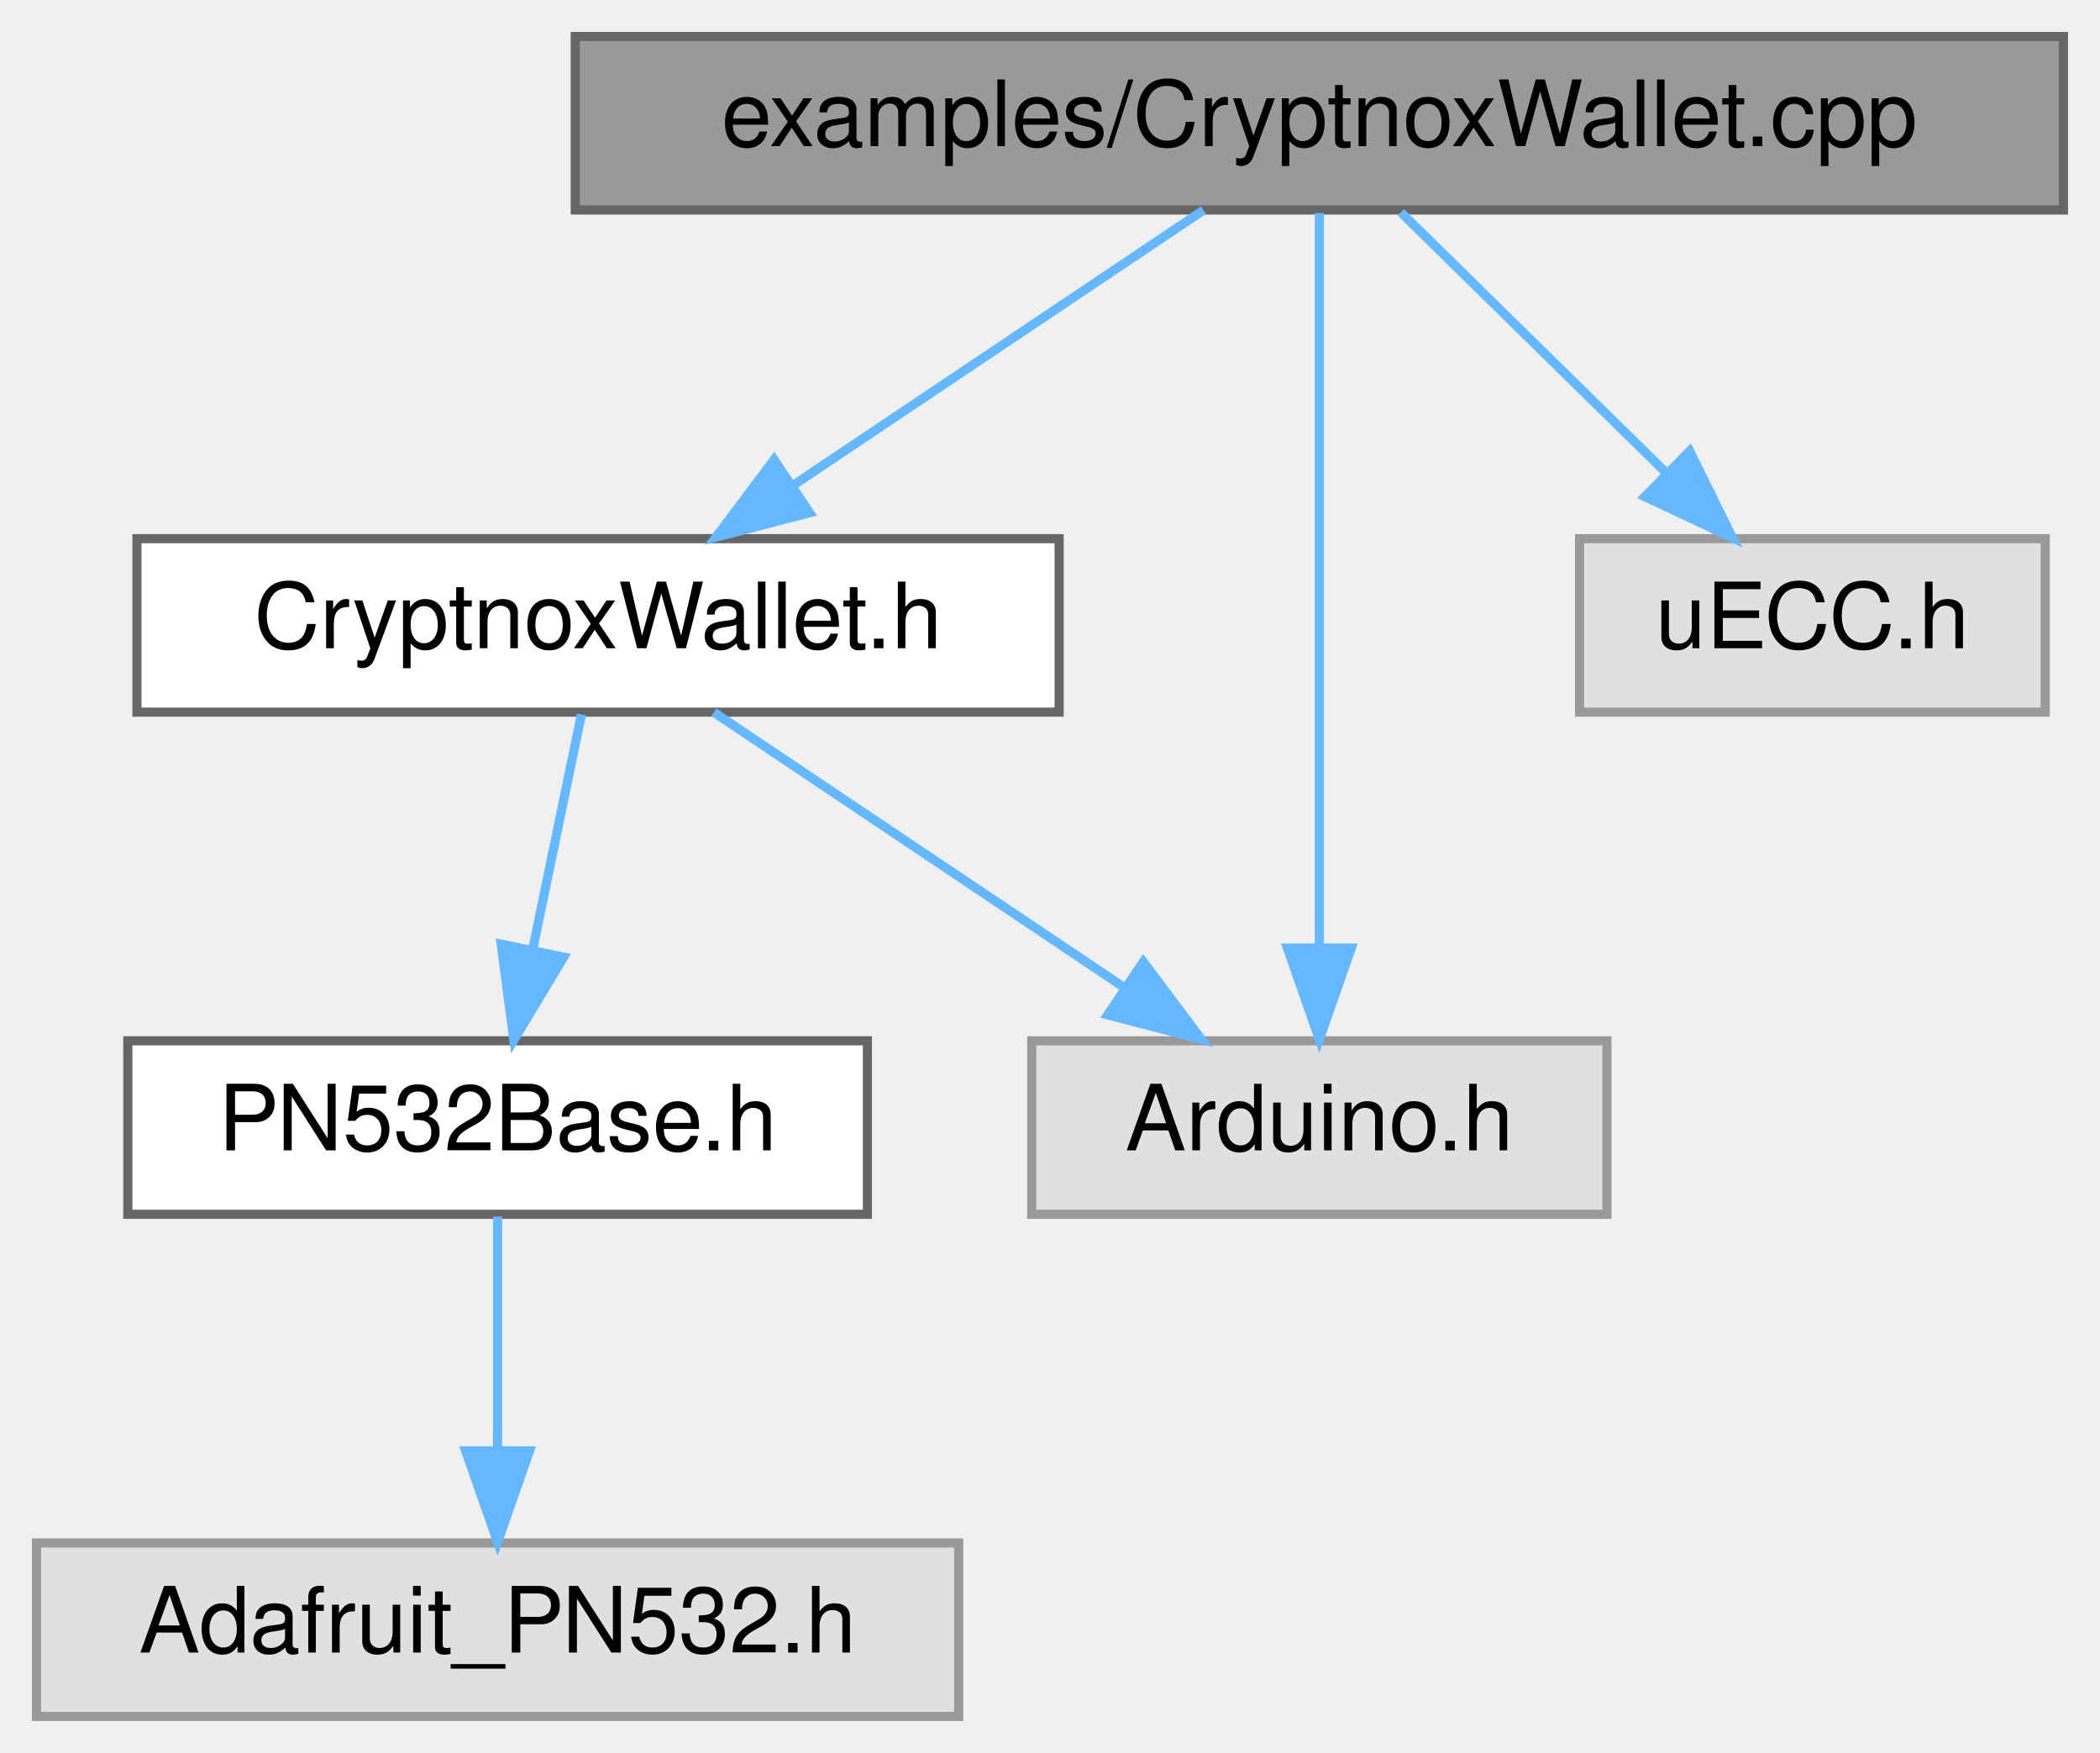
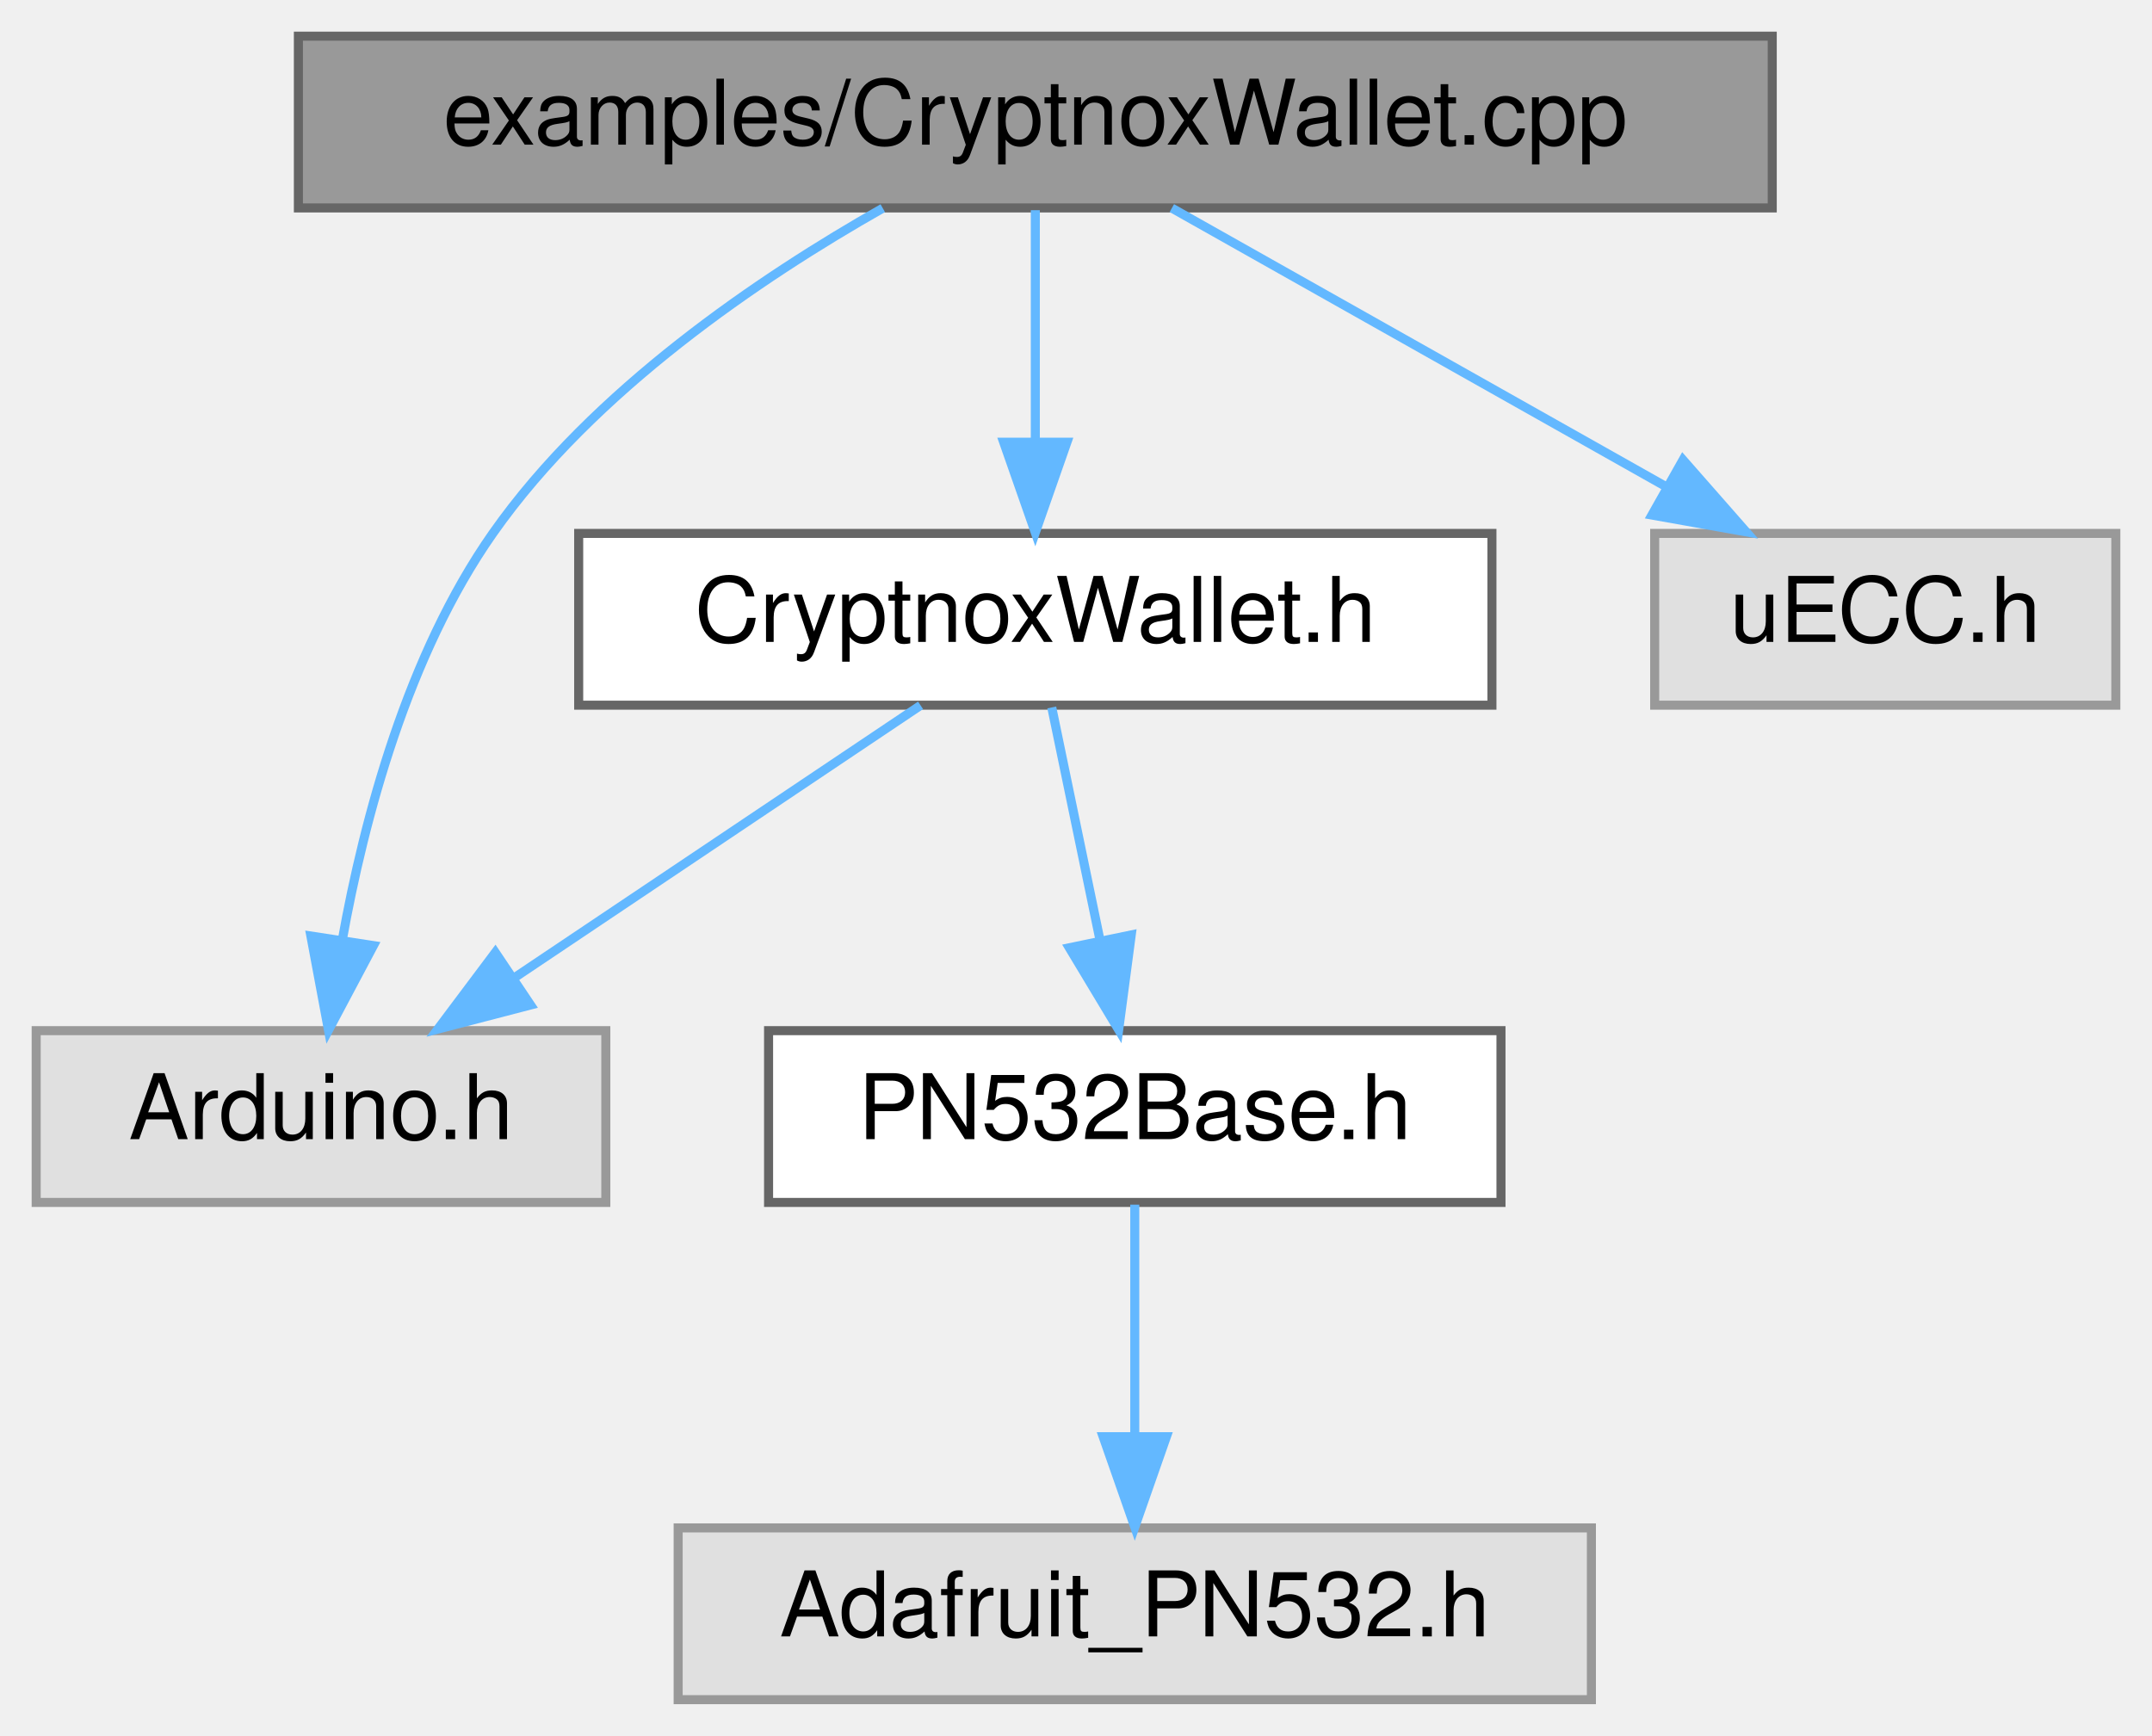
- <svg xmlns="http://www.w3.org/2000/svg" xmlns:xlink="http://www.w3.org/1999/xlink" width="230pt" height="192pt" viewBox="0.00 0.00 230.00 192.00">
+ <svg xmlns="http://www.w3.org/2000/svg" xmlns:xlink="http://www.w3.org/1999/xlink" width="238pt" height="192pt" viewBox="0.00 0.00 238.00 192.00">
  <g id="graph0" class="graph" transform="scale(1 1) rotate(0) translate(4 188)">
    <g id="Node000001" class="node">
      <g id="a_Node000001">
        <a xlink:title=" ">
-           <polygon fill="#999999" stroke="#666666" points="222,-184 59,-184 59,-165 222,-165 222,-184" />
-           <text text-anchor="middle" x="140.5" y="-172" font-family="Helvetica,sans-Serif" font-size="10.00">examples/CryptnoxWallet.cpp</text>
+           <polygon fill="#999999" stroke="#666666" points="192,-184 29,-184 29,-165 192,-165 192,-184" />
+           <text text-anchor="middle" x="110.5" y="-172" font-family="Helvetica,sans-Serif" font-size="10.00">examples/CryptnoxWallet.cpp</text>
        </a>
      </g>
    </g>
    <g id="Node000002" class="node">
      <g id="a_Node000002">
-         <a xlink:href="CryptnoxWallet_8h.html" target="_top" xlink:title=" ">
-           <polygon fill="white" stroke="#666666" points="112,-129 11,-129 11,-110 112,-110 112,-129" />
-           <text text-anchor="middle" x="61.5" y="-117" font-family="Helvetica,sans-Serif" font-size="10.00">CryptnoxWallet.h</text>
+         <a xlink:title=" ">
+           <polygon fill="#e0e0e0" stroke="#999999" points="63,-74 0,-74 0,-55 63,-55 63,-74" />
+           <text text-anchor="middle" x="31.5" y="-62" font-family="Helvetica,sans-Serif" font-size="10.00">Arduino.h</text>
        </a>
      </g>
    </g>
    <g id="edge1_Node000001_Node000002" class="edge">
      <g id="a_edge1_Node000001_Node000002">
        <a xlink:title=" ">
-           <path fill="none" stroke="#63b8ff" d="M127.81,-164.98C115.67,-156.84 97.14,-144.41 82.75,-134.76" />
-           <polygon fill="#63b8ff" stroke="#63b8ff" points="84.68,-131.84 74.42,-129.17 80.78,-137.65 84.68,-131.84" />
+           <path fill="none" stroke="#63b8ff" d="M93.63,-164.97C80.1,-157.3 61.6,-144.82 50.5,-129 41.1,-115.6 36.28,-97.5 33.86,-84.05" />
+           <polygon fill="#63b8ff" stroke="#63b8ff" points="37.3,-83.41 32.33,-74.05 30.38,-84.47 37.3,-83.41" />
+         </a>
+       </g>
+     </g>
+     <g id="Node000003" class="node">
+       <g id="a_Node000003">
+         <a xlink:href="CryptnoxWallet_8h.html" target="_top" xlink:title=" ">
+           <polygon fill="white" stroke="#666666" points="161,-129 60,-129 60,-110 161,-110 161,-129" />
+           <text text-anchor="middle" x="110.5" y="-117" font-family="Helvetica,sans-Serif" font-size="10.00">CryptnoxWallet.h</text>
+         </a>
+       </g>
+     </g>
+     <g id="edge2_Node000001_Node000003" class="edge">
+       <g id="a_edge2_Node000001_Node000003">
+         <a xlink:title=" ">
+           <path fill="none" stroke="#63b8ff" d="M110.5,-164.75C110.5,-157.8 110.5,-147.85 110.5,-139.13" />
+           <polygon fill="#63b8ff" stroke="#63b8ff" points="114,-139.09 110.5,-129.09 107,-139.09 114,-139.09" />
+         </a>
+       </g>
+     </g>
+     <g id="Node000006" class="node">
+       <g id="a_Node000006">
+         <a xlink:title=" ">
+           <polygon fill="#e0e0e0" stroke="#999999" points="230,-129 179,-129 179,-110 230,-110 230,-129" />
+           <text text-anchor="middle" x="204.5" y="-117" font-family="Helvetica,sans-Serif" font-size="10.00">uECC.h</text>
+         </a>
+       </g>
+     </g>
+     <g id="edge6_Node000001_Node000006" class="edge">
+       <g id="a_edge6_Node000001_Node000006">
+         <a xlink:title=" ">
+           <path fill="none" stroke="#63b8ff" d="M125.6,-164.98C140.32,-156.69 162.92,-143.94 180.17,-134.22" />
+           <polygon fill="#63b8ff" stroke="#63b8ff" points="182.13,-137.13 189.12,-129.17 178.69,-131.03 182.13,-137.13" />
+         </a>
+       </g>
+     </g>
+     <g id="edge5_Node000003_Node000002" class="edge">
+       <g id="a_edge5_Node000003_Node000002">
+         <a xlink:title=" ">
+           <path fill="none" stroke="#63b8ff" d="M97.81,-109.98C85.67,-101.84 67.14,-89.41 52.75,-79.76" />
+           <polygon fill="#63b8ff" stroke="#63b8ff" points="54.68,-76.84 44.42,-74.17 50.78,-82.65 54.68,-76.84" />
+         </a>
+       </g>
+     </g>
+     <g id="Node000004" class="node">
+       <g id="a_Node000004">
+         <a xlink:href="PN532Base_8h.html" target="_top" xlink:title=" ">
+           <polygon fill="white" stroke="#666666" points="162,-74 81,-74 81,-55 162,-55 162,-74" />
+           <text text-anchor="middle" x="121.5" y="-62" font-family="Helvetica,sans-Serif" font-size="10.00">PN532Base.h</text>
+         </a>
+       </g>
+     </g>
+     <g id="edge3_Node000003_Node000004" class="edge">
+       <g id="a_edge3_Node000003_Node000004">
+         <a xlink:title=" ">
+           <path fill="none" stroke="#63b8ff" d="M112.32,-109.75C113.76,-102.8 115.82,-92.85 117.63,-84.13" />
+           <polygon fill="#63b8ff" stroke="#63b8ff" points="121.11,-84.59 119.72,-74.09 114.26,-83.17 121.11,-84.59" />
        </a>
      </g>
    </g>
    <g id="Node000005" class="node">
      <g id="a_Node000005">
        <a xlink:title=" ">
-           <polygon fill="#e0e0e0" stroke="#999999" points="172,-74 109,-74 109,-55 172,-55 172,-74" />
-           <text text-anchor="middle" x="140.5" y="-62" font-family="Helvetica,sans-Serif" font-size="10.00">Arduino.h</text>
+           <polygon fill="#e0e0e0" stroke="#999999" points="172,-19 71,-19 71,0 172,0 172,-19" />
+           <text text-anchor="middle" x="121.5" y="-7" font-family="Helvetica,sans-Serif" font-size="10.00">Adafruit_PN532.h</text>
        </a>
      </g>
    </g>
-     <g id="edge5_Node000001_Node000005" class="edge">
-       <g id="a_edge5_Node000001_Node000005">
+     <g id="edge4_Node000004_Node000005" class="edge">
+       <g id="a_edge4_Node000004_Node000005">
        <a xlink:title=" ">
-           <path fill="none" stroke="#63b8ff" d="M140.5,-164.66C140.5,-147.17 140.5,-107.8 140.5,-84.27" />
-           <polygon fill="#63b8ff" stroke="#63b8ff" points="144,-84.16 140.5,-74.16 137,-84.16 144,-84.16" />
-         </a>
-       </g>
-     </g>
-     <g id="Node000006" class="node">
-       <g id="a_Node000006">
-         <a xlink:title=" ">
-           <polygon fill="#e0e0e0" stroke="#999999" points="220,-129 169,-129 169,-110 220,-110 220,-129" />
-           <text text-anchor="middle" x="194.5" y="-117" font-family="Helvetica,sans-Serif" font-size="10.00">uECC.h</text>
-         </a>
-       </g>
-     </g>
-     <g id="edge6_Node000001_Node000006" class="edge">
-       <g id="a_edge6_Node000001_Node000006">
-         <a xlink:title=" ">
-           <path fill="none" stroke="#63b8ff" d="M149.42,-164.75C157.28,-157.03 168.93,-145.6 178.42,-136.28" />
-           <polygon fill="#63b8ff" stroke="#63b8ff" points="181.06,-138.59 185.75,-129.09 176.16,-133.6 181.06,-138.59" />
-         </a>
-       </g>
-     </g>
-     <g id="Node000003" class="node">
-       <g id="a_Node000003">
-         <a xlink:href="PN532Base_8h.html" target="_top" xlink:title=" ">
-           <polygon fill="white" stroke="#666666" points="91,-74 10,-74 10,-55 91,-55 91,-74" />
-           <text text-anchor="middle" x="50.5" y="-62" font-family="Helvetica,sans-Serif" font-size="10.00">PN532Base.h</text>
-         </a>
-       </g>
-     </g>
-     <g id="edge2_Node000002_Node000003" class="edge">
-       <g id="a_edge2_Node000002_Node000003">
-         <a xlink:title=" ">
-           <path fill="none" stroke="#63b8ff" d="M59.68,-109.75C58.24,-102.8 56.18,-92.85 54.37,-84.13" />
-           <polygon fill="#63b8ff" stroke="#63b8ff" points="57.74,-83.17 52.28,-74.09 50.89,-84.59 57.74,-83.17" />
-         </a>
-       </g>
-     </g>
-     <g id="edge4_Node000002_Node000005" class="edge">
-       <g id="a_edge4_Node000002_Node000005">
-         <a xlink:title=" ">
-           <path fill="none" stroke="#63b8ff" d="M74.19,-109.98C86.33,-101.84 104.86,-89.41 119.25,-79.76" />
-           <polygon fill="#63b8ff" stroke="#63b8ff" points="121.22,-82.65 127.58,-74.17 117.32,-76.84 121.22,-82.65" />
-         </a>
-       </g>
-     </g>
-     <g id="Node000004" class="node">
-       <g id="a_Node000004">
-         <a xlink:title=" ">
-           <polygon fill="#e0e0e0" stroke="#999999" points="101,-19 0,-19 0,0 101,0 101,-19" />
-           <text text-anchor="middle" x="50.5" y="-7" font-family="Helvetica,sans-Serif" font-size="10.00">Adafruit_PN532.h</text>
-         </a>
-       </g>
-     </g>
-     <g id="edge3_Node000003_Node000004" class="edge">
-       <g id="a_edge3_Node000003_Node000004">
-         <a xlink:title=" ">
-           <path fill="none" stroke="#63b8ff" d="M50.5,-54.75C50.5,-47.8 50.5,-37.85 50.5,-29.13" />
-           <polygon fill="#63b8ff" stroke="#63b8ff" points="54,-29.09 50.5,-19.09 47,-29.09 54,-29.09" />
+           <path fill="none" stroke="#63b8ff" d="M121.5,-54.75C121.5,-47.8 121.5,-37.85 121.5,-29.13" />
+           <polygon fill="#63b8ff" stroke="#63b8ff" points="125,-29.09 121.5,-19.09 118,-29.09 125,-29.09" />
        </a>
      </g>
    </g>
  </g>
</svg>
